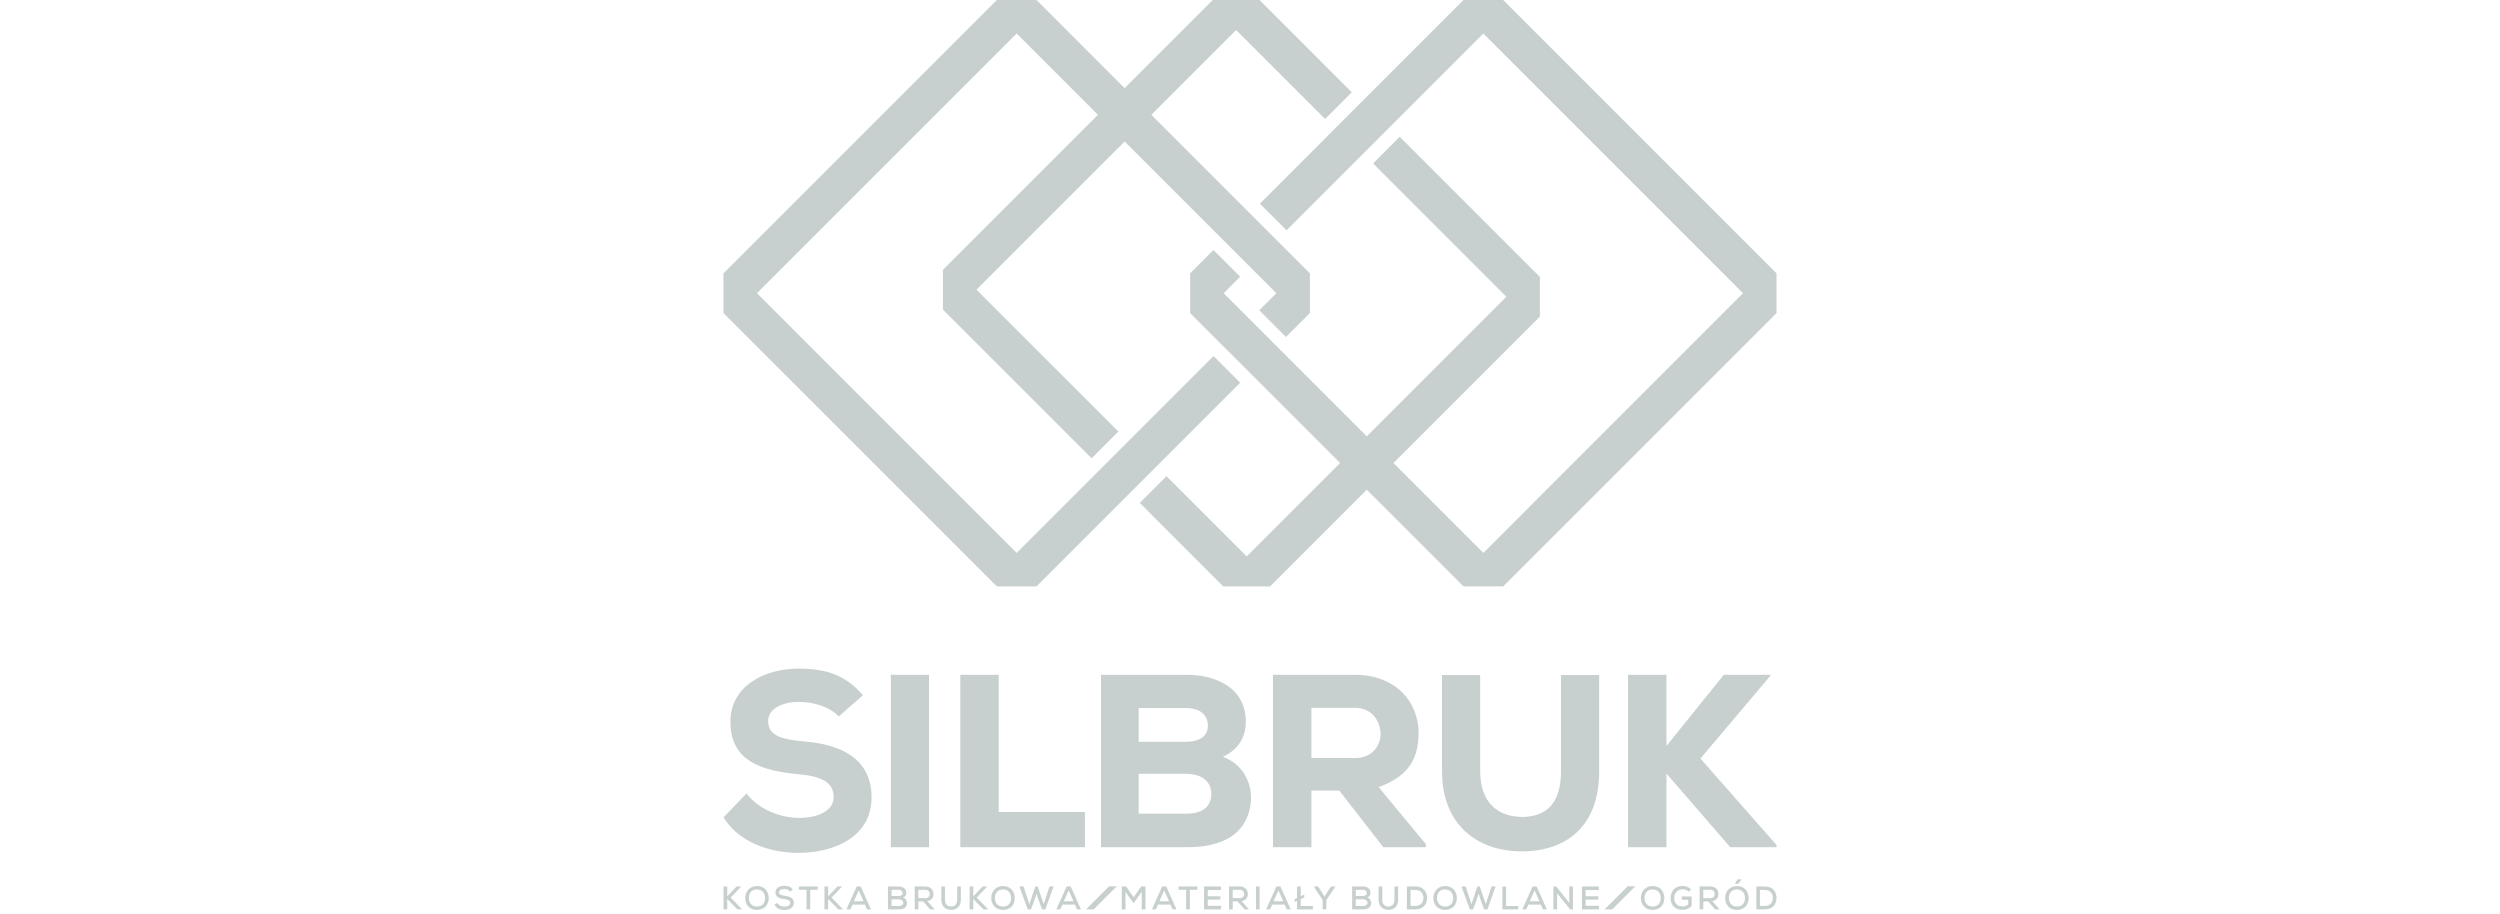
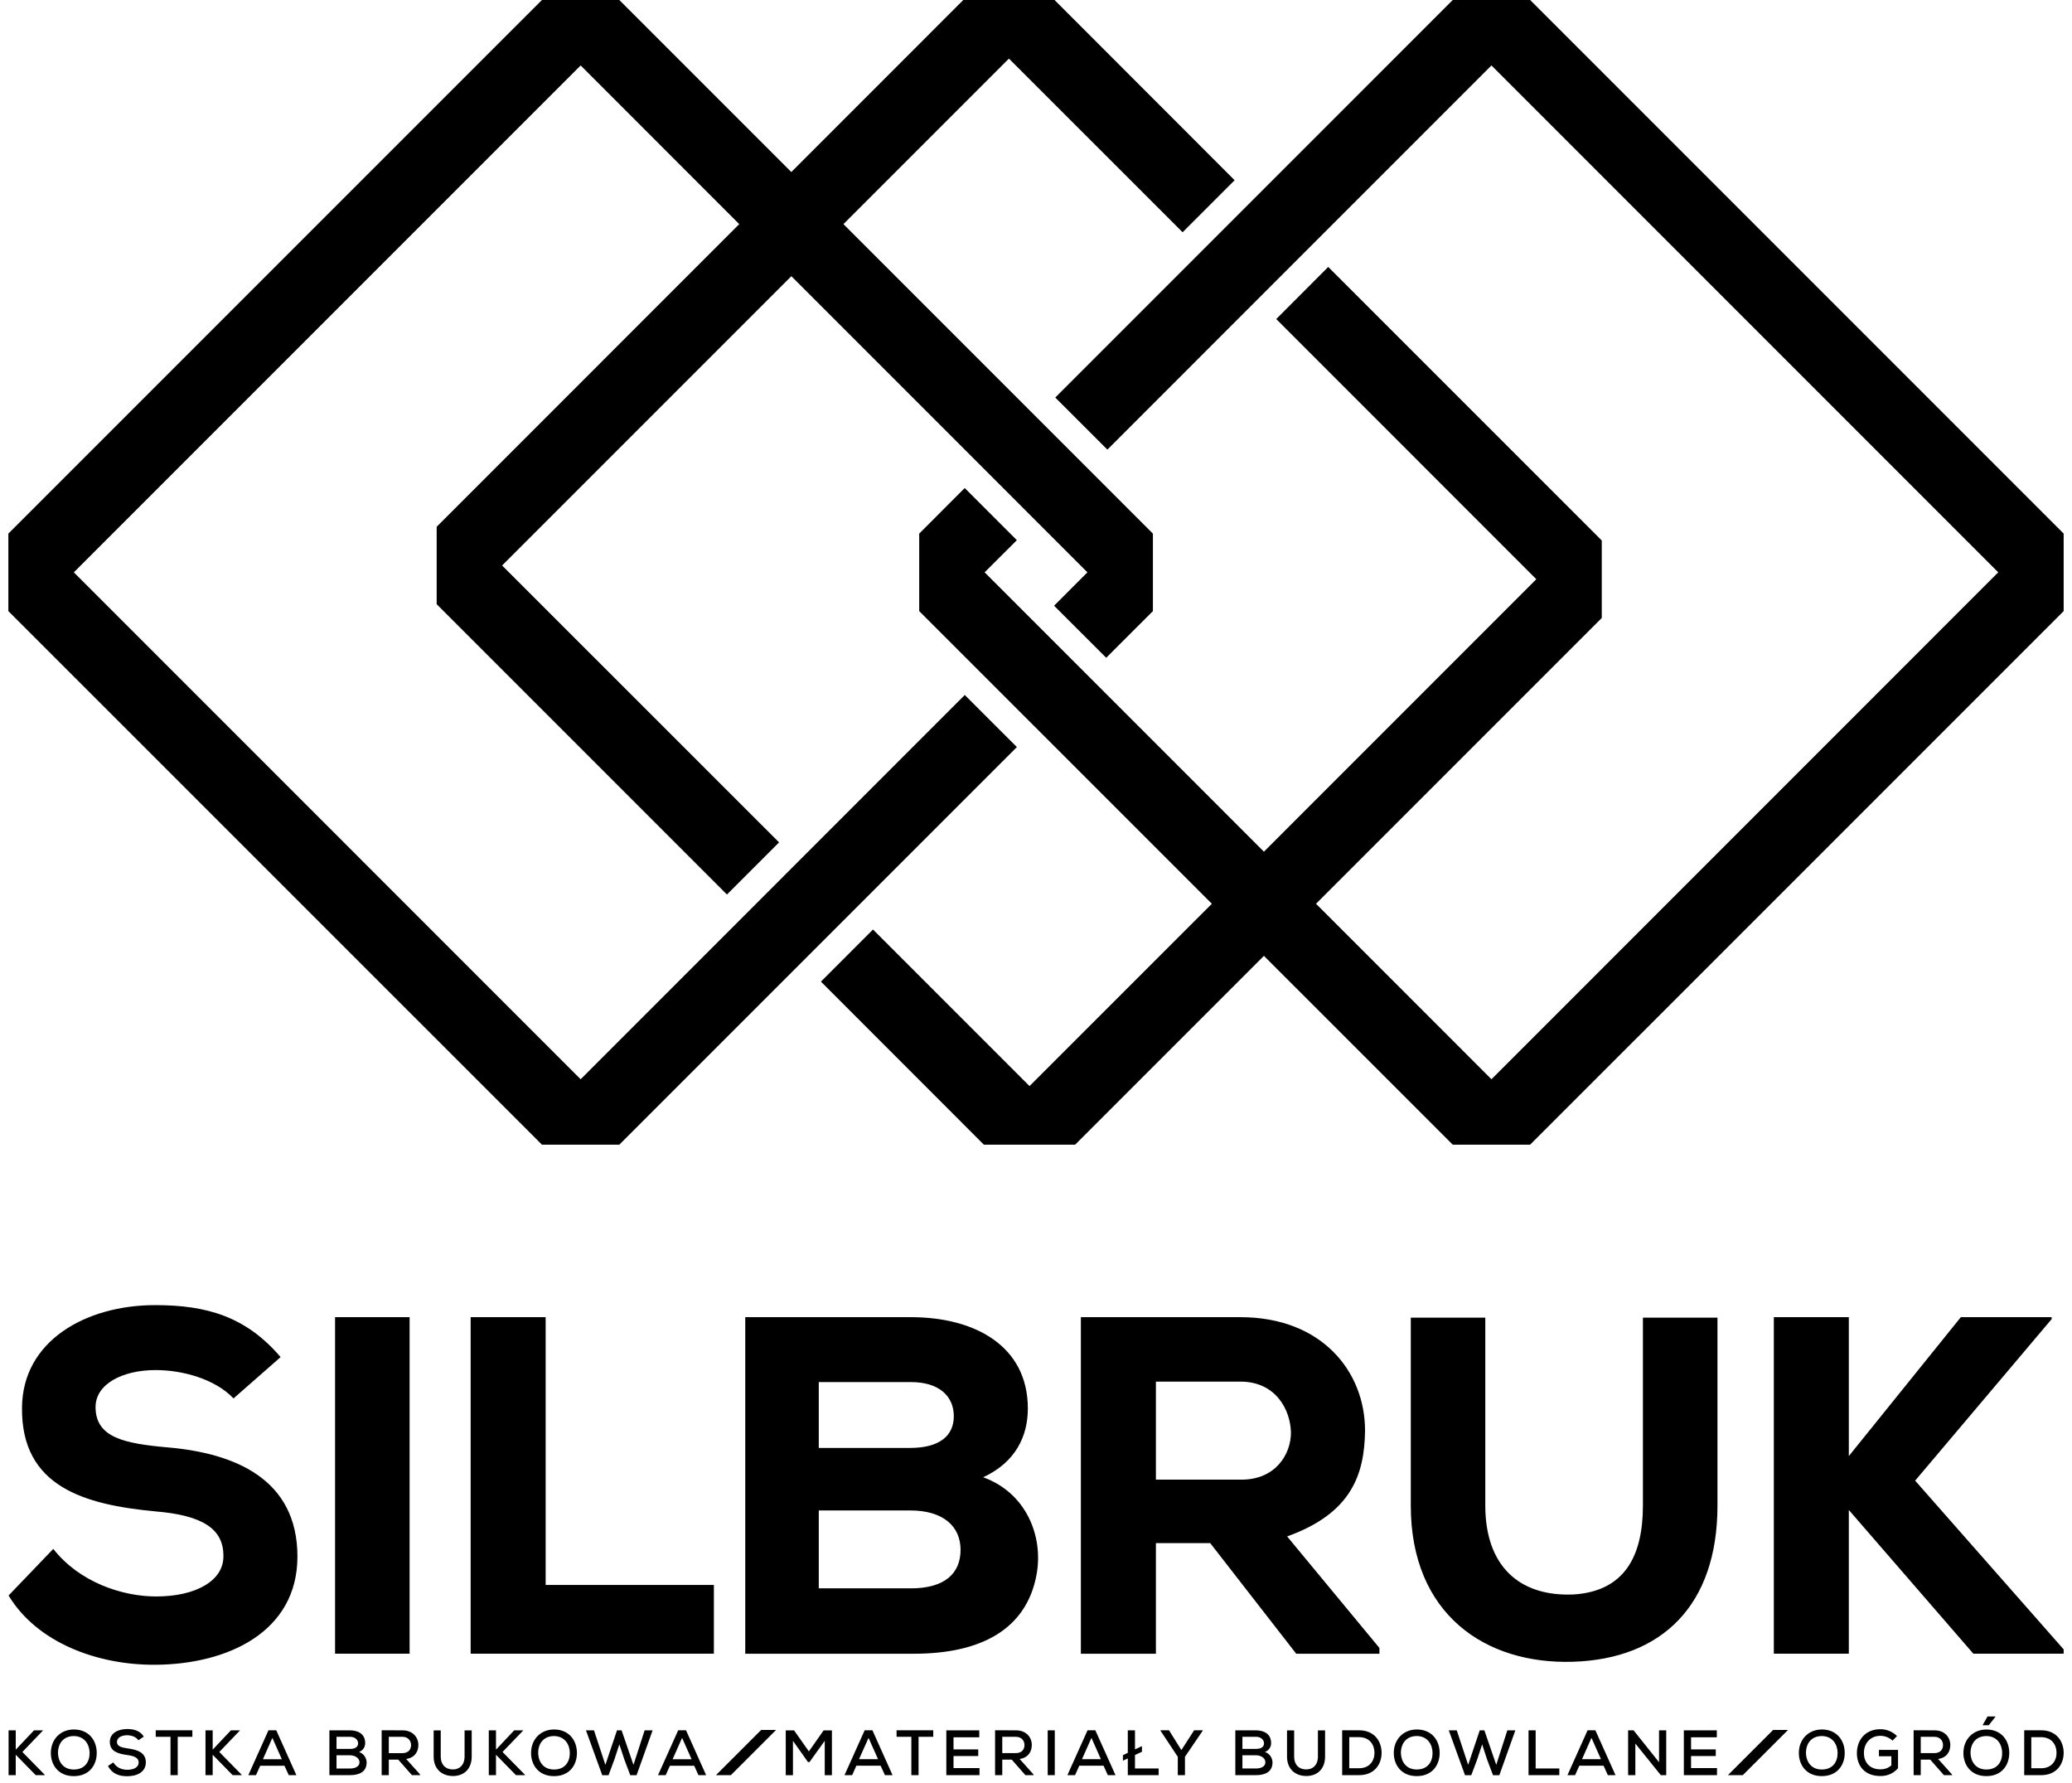
- <svg xmlns="http://www.w3.org/2000/svg" width="219" height="80" viewBox="0 0 219 80" fill="none">
-   <path d="M122.068 40.559L134.893 27.733V24.256L122.616 11.98L120.283 14.318L131.956 25.994L119.73 38.222L107.194 25.685L108.64 24.242L106.301 21.902L104.258 23.947V27.425L117.393 40.559L109.209 48.741L102.184 41.715L99.847 44.053L107.16 51.37H111.257L119.73 42.897L128.205 51.37H131.679L155.626 27.425V23.947L131.679 0H128.205L110.365 17.841L112.704 20.178L129.943 2.937L152.689 25.685C150.381 27.993 132.251 46.125 129.943 48.435L122.068 40.559ZM98.518 7.72L90.798 0H87.324L63.375 23.947V27.425L87.324 51.37H90.798L108.642 33.527L106.303 31.189L89.062 48.435L66.314 25.685C68.622 23.377 86.754 5.245 89.062 2.937L96.18 10.058L82.6 23.64V27.116L95.628 40.144L97.968 37.805L85.537 25.378L98.52 12.395L111.808 25.685L110.312 27.183L112.651 29.52L114.747 27.425V23.947L100.857 10.058L108.285 2.63L116.08 10.423L118.415 8.088L110.333 0H106.236L98.518 7.72Z" fill="#C7D0CF" />
-   <path d="M73.48 62.758C72.638 61.873 71.172 61.486 69.984 61.486C68.496 61.486 67.287 62.109 67.287 63.145C67.287 64.527 68.604 64.785 70.547 64.958C73.521 65.217 76.348 66.361 76.348 69.855C76.348 73.222 73.242 74.687 69.984 74.711C67.374 74.732 64.657 73.716 63.383 71.603L65.39 69.511C66.554 70.999 68.475 71.646 70.006 71.646C71.797 71.646 73.026 70.934 73.026 69.855C73.049 68.581 72.035 67.999 69.984 67.828C66.792 67.527 63.945 66.727 63.986 63.169C64.008 60.171 66.857 58.57 69.963 58.57C72.292 58.57 74.042 59.089 75.593 60.902L73.48 62.758ZM140.086 59.133V67.566C140.086 72.051 137.583 74.447 133.61 74.575C129.664 74.705 126.32 72.44 126.32 67.566V59.133H129.664V67.566C129.664 70.262 131.174 71.663 133.635 71.555C135.92 71.406 136.74 69.829 136.74 67.566V59.133H140.086ZM124.912 74.215H121.179L117.318 69.251H114.88V74.215H111.513V59.111H118.677C122.323 59.111 124.268 61.549 124.268 64.203C124.242 66.169 123.662 67.914 120.77 68.95L124.912 73.956V74.215ZM103.891 59.111C106.759 59.111 109.132 60.407 109.132 63.21C109.132 64.46 108.574 65.628 107.127 66.296C109.047 66.986 109.846 68.929 109.521 70.674C109.069 73.112 107.04 74.215 104.021 74.215H96.448V59.111H103.891ZM81.383 59.111H78.037V74.213H81.383V59.111ZM87.489 59.111V71.129H95.04V74.213H84.123V59.111H87.489ZM155.086 59.197L148.958 66.448L155.624 74.021V74.213H151.57L145.981 67.763V74.213H142.616V59.111H145.981V65.345L151.008 59.111H155.086V59.197ZM99.749 71.28H103.891C105.401 71.28 106.112 70.612 106.112 69.554C106.112 68.496 105.336 67.785 103.848 67.785H99.749V71.28ZM114.88 62.003V66.403H118.72C120.275 66.403 120.941 65.239 120.941 64.289C120.92 63.255 120.251 62.003 118.677 62.003H114.88ZM99.749 64.979H103.848C105.163 64.979 105.81 64.439 105.81 63.556C105.81 62.669 105.163 62.024 103.891 62.024H99.749V64.979Z" fill="#C7D0CF" />
-   <path d="M69.21 78.099C69.115 77.961 68.923 77.877 68.713 77.875C68.441 77.875 68.246 77.987 68.246 78.18C68.246 78.374 68.471 78.429 68.734 78.467C69.149 78.524 69.544 78.64 69.544 79.092C69.54 79.542 69.129 79.713 68.709 79.713C68.325 79.713 68.028 79.595 67.844 79.255L68.085 79.094C68.229 79.338 68.478 79.424 68.713 79.424C68.954 79.424 69.222 79.343 69.222 79.092C69.222 78.872 68.99 78.799 68.707 78.761C68.308 78.704 67.928 78.606 67.928 78.174C67.924 77.757 68.341 77.596 68.705 77.596C68.994 77.596 69.285 77.665 69.454 77.936L69.21 78.099ZM88.893 78.669C88.893 79.212 88.562 79.709 87.865 79.709C87.165 79.709 86.834 79.2 86.834 78.671C86.834 78.06 87.263 77.615 87.868 77.615C88.556 77.619 88.893 78.125 88.893 78.669ZM67.34 78.669C67.34 79.212 67.008 79.709 66.31 79.709C65.612 79.709 65.28 79.2 65.28 78.671C65.28 78.06 65.709 77.615 66.316 77.615C67.004 77.619 67.34 78.125 67.34 78.669ZM84.171 77.657V78.832C84.171 79.424 83.779 79.721 83.294 79.703C82.846 79.691 82.462 79.404 82.462 78.832V77.657H82.781V78.832C82.781 79.198 82.995 79.397 83.294 79.408C83.614 79.424 83.85 79.214 83.85 78.832V77.657H84.171ZM91.57 79.668H91.287L91.02 78.958L90.798 78.284L90.576 78.962L90.312 79.668H90.029L89.3 77.655H89.659L90.171 79.204L90.692 77.655H90.898L91.431 79.204L91.932 77.655H92.29L91.57 79.668ZM70.651 77.944H69.988V77.653H71.632V77.944H70.975V79.666H70.651V77.944ZM81.865 79.666H81.487L80.876 78.97H80.449V79.666H80.129V77.651C80.441 77.651 80.752 77.655 81.066 77.655C81.53 77.655 81.776 77.971 81.776 78.311C81.776 78.6 81.625 78.881 81.23 78.938L81.831 79.609L81.865 79.666ZM64.924 77.665L64.002 78.626L65.005 79.646V79.666H64.602L63.705 78.75V79.666H63.383V77.655H63.705V78.522L64.525 77.655H64.924V77.665ZM73.763 77.665L72.841 78.626L73.844 79.646V79.666H73.441L72.544 78.75V79.666H72.222V77.655H72.544V78.522L73.362 77.655H73.763V77.665ZM86.478 77.665L85.555 78.626L86.559 79.646V79.666H86.156L85.26 78.75V79.666H84.937V77.655H85.26V78.522L86.078 77.655H86.478V77.665ZM78.705 77.655C79.089 77.655 79.389 77.83 79.389 78.227C79.389 78.398 79.301 78.551 79.112 78.628C79.352 78.701 79.454 78.939 79.454 79.092C79.454 79.532 79.102 79.666 78.705 79.666H77.783V77.655H78.705ZM75.766 79.243H74.677L74.488 79.666H74.144L75.049 77.653H75.399L76.301 79.666H75.959L75.766 79.243ZM94.157 79.243H93.066L92.878 79.666H92.534L93.438 77.653H93.79L94.692 79.666H94.348L94.157 79.243ZM66.31 79.412C66.811 79.412 67.02 79.06 67.02 78.675C67.02 78.303 66.808 77.918 66.316 77.91C65.85 77.91 65.6 78.235 65.6 78.675C65.606 79.031 65.813 79.412 66.31 79.412ZM87.865 79.412C88.364 79.412 88.574 79.06 88.574 78.675C88.574 78.303 88.36 77.918 87.868 77.91C87.404 77.91 87.153 78.235 87.153 78.675C87.159 79.031 87.365 79.412 87.865 79.412ZM78.102 79.367H78.705C78.884 79.367 79.132 79.31 79.132 79.088C79.132 78.872 78.892 78.773 78.709 78.773H78.102V79.367ZM75.224 77.993L74.799 78.95H75.648L75.224 77.993ZM93.613 77.993L93.188 78.95H94.04L93.613 77.993ZM80.449 77.946V78.677H81.062C81.33 78.677 81.448 78.508 81.448 78.317C81.448 78.136 81.33 77.946 81.066 77.946H80.449ZM78.102 78.488H78.709C78.951 78.488 79.071 78.392 79.071 78.235C79.071 78.093 78.947 77.944 78.705 77.944H78.102V78.488Z" fill="#C7D0CF" />
-   <path fill-rule="evenodd" clip-rule="evenodd" d="M97.163 77.637L97.832 77.637L95.802 79.666L95.133 79.666L97.163 77.637Z" fill="#C7D0CF" />
-   <path d="M127.619 78.669C127.619 79.212 127.289 79.709 126.591 79.709C125.891 79.709 125.561 79.2 125.561 78.671C125.561 78.059 125.989 77.615 126.597 77.615C127.285 77.619 127.619 78.124 127.619 78.669ZM122.476 77.656V78.832C122.476 79.424 122.085 79.721 121.597 79.703C121.149 79.691 120.768 79.404 120.768 78.832V77.656H121.088V78.832C121.088 79.198 121.298 79.396 121.597 79.408C121.92 79.424 122.156 79.213 122.156 78.832V77.656H122.476ZM130.298 79.668H130.013L129.746 78.958L129.526 78.284L129.304 78.962L129.038 79.668H128.757L128.028 77.654H128.388L128.899 79.204L129.418 77.654H129.626L130.159 79.204L130.656 77.654H131.016L130.298 79.668ZM100.019 78.124L99.335 79.078H99.266L98.592 78.124V79.668H98.269V77.656H98.643L99.308 78.6L99.968 77.656H100.342V79.668H100.019V78.124ZM103.906 77.944H103.243V77.653H104.889V77.944H104.23V79.666H103.906V77.944ZM109.403 79.666H109.025L108.414 78.97H107.987V79.666H107.665V77.651C107.979 77.651 108.288 77.654 108.602 77.654C109.068 77.654 109.312 77.971 109.312 78.311C109.312 78.6 109.163 78.881 108.768 78.938L109.367 79.609L109.403 79.666ZM124.004 77.653C124.69 77.653 125.004 78.144 125.012 78.641C125.024 79.153 124.709 79.666 124.004 79.666H123.243V77.653H124.004ZM106.965 79.666H105.477V77.654H106.955V77.967H105.799V78.51H106.908V78.808H105.799V79.349H106.965V79.666ZM140.067 79.666H138.579V77.654H140.059V77.967H138.903V78.51H140.012V78.808H138.903V79.349H140.067V79.666ZM119.372 77.654C119.753 77.654 120.054 77.829 120.054 78.227C120.054 78.398 119.965 78.551 119.777 78.628C120.017 78.7 120.117 78.938 120.117 79.092C120.117 79.532 119.767 79.666 119.372 79.666H118.448V77.654H119.372ZM137.466 79.086V77.654H137.789V79.666H137.545L136.403 78.246V79.666H136.078V77.654H136.324L137.466 79.086ZM114.256 78.362V78.616L113.944 78.761V79.367H115.005V79.666H113.621V78.915L113.403 79.017V78.769L113.621 78.665V77.654H113.944V78.51L114.256 78.362ZM116.026 78.541L116.598 77.653H116.985V77.668L116.187 78.842V79.666H115.865V78.842L115.088 77.668V77.653H115.471L116.026 78.541ZM102.528 79.243H101.439L101.25 79.666H100.906L101.81 77.653H102.16L103.062 79.666H102.72L102.528 79.243ZM112.534 79.243H111.443L111.254 79.666H110.91L111.815 77.653H112.165L113.069 79.666H112.725L112.534 79.243ZM134.977 79.243H133.886L133.698 79.666H133.355L134.258 77.653H134.608L135.512 79.666H135.168L134.977 79.243ZM131.928 77.654V79.367H132.99V79.666H131.608V77.654H131.928ZM110.344 77.654H110.026V79.666H110.344V77.654ZM126.591 79.412C127.09 79.412 127.3 79.06 127.3 78.675C127.3 78.303 127.088 77.918 126.597 77.91C126.131 77.91 125.879 78.234 125.879 78.675C125.887 79.031 126.093 79.412 126.591 79.412ZM118.766 79.367H119.372C119.549 79.367 119.796 79.31 119.796 79.088C119.796 78.871 119.557 78.773 119.372 78.773H118.766V79.367ZM123.561 79.355H124.004C124.495 79.355 124.703 78.993 124.694 78.639C124.684 78.301 124.479 77.961 124.004 77.961H123.561V79.355ZM101.985 77.993L101.559 78.95H102.412L101.985 77.993ZM111.99 77.993L111.565 78.95H112.414L111.99 77.993ZM134.433 77.993L134.008 78.95H134.859L134.433 77.993ZM107.987 77.945V78.677H108.598C108.866 78.677 108.984 78.508 108.984 78.317C108.984 78.136 108.866 77.945 108.602 77.945H107.987ZM118.766 78.488H119.372C119.616 78.488 119.735 78.392 119.735 78.234C119.735 78.093 119.612 77.944 119.372 77.944H118.766V78.488Z" fill="#C7D0CF" />
-   <path fill-rule="evenodd" clip-rule="evenodd" d="M142.585 77.637L143.254 77.637L141.224 79.666L140.555 79.666L142.585 77.637Z" fill="#C7D0CF" />
-   <path d="M145.797 78.669C145.797 79.212 145.466 79.709 144.767 79.709C144.069 79.709 143.738 79.2 143.738 78.671C143.738 78.059 144.167 77.615 144.774 77.615C145.46 77.619 145.797 78.124 145.797 78.669ZM152.16 77.617C152.848 77.619 153.183 78.124 153.183 78.667C153.183 79.212 152.852 79.709 152.154 79.709C151.457 79.709 151.124 79.2 151.124 78.671C151.124 78.059 151.553 77.617 152.16 77.617ZM147.943 78.116C147.8 77.975 147.588 77.9 147.399 77.9C146.929 77.9 146.654 78.254 146.658 78.679C146.658 79.046 146.878 79.404 147.399 79.404C147.572 79.404 147.731 79.361 147.89 79.227V78.816H147.332V78.531H148.189V79.355C147.989 79.577 147.739 79.705 147.399 79.705C146.662 79.705 146.343 79.213 146.343 78.679C146.343 78.099 146.713 77.603 147.399 77.603C147.668 77.603 147.938 77.706 148.144 77.91L147.943 78.116ZM150.625 79.666H150.249L149.636 78.97H149.209V79.666H148.889V77.65C149.202 77.65 149.512 77.654 149.827 77.654C150.291 77.654 150.536 77.971 150.536 78.311C150.536 78.6 150.385 78.881 149.99 78.938L150.59 79.609L150.625 79.666ZM154.614 77.653C155.3 77.653 155.614 78.144 155.624 78.641C155.634 79.153 155.318 79.666 154.614 79.666H153.853V77.653H154.614ZM144.767 79.412C145.268 79.412 145.478 79.06 145.478 78.675C145.478 78.303 145.264 77.918 144.774 77.91C144.306 77.91 144.057 78.234 144.057 78.675C144.063 79.031 144.271 79.412 144.767 79.412ZM151.443 78.675C151.451 79.031 151.657 79.412 152.154 79.412C152.654 79.412 152.864 79.06 152.864 78.675C152.864 78.303 152.652 77.918 152.16 77.91C151.694 77.91 151.443 78.234 151.443 78.675ZM154.171 79.355H154.614C155.105 79.355 155.314 78.993 155.304 78.639C155.296 78.301 155.088 77.961 154.614 77.961H154.171V79.355ZM149.209 77.945V78.677H149.823C150.09 78.677 150.208 78.508 150.208 78.317C150.208 78.136 150.09 77.945 149.827 77.945H149.209ZM152.561 77.031H152.208L151.991 77.413V77.426H152.261L152.561 77.045V77.031Z" fill="#C7D0CF" />
+ <svg xmlns="http://www.w3.org/2000/svg" width="93" height="80" viewBox="0 0 93 80" fill="none">
+   <path d="M59.068 40.559L71.894 27.733V24.256L59.616 11.98L57.283 14.318L68.956 25.994L56.73 38.222L44.194 25.685L45.641 24.242L43.301 21.902L41.258 23.947V27.425L54.393 40.559L46.209 48.741L39.184 41.715L36.847 44.053L44.16 51.37H48.257L56.73 42.897L65.205 51.37H68.679L92.626 27.425V23.947L68.679 0H65.205L47.365 17.841L49.704 20.178L66.943 2.937L89.689 25.685C87.381 27.993 69.251 46.125 66.943 48.435L59.068 40.559ZM35.518 7.72L27.798 0H24.324L0.375 23.947V27.425L24.324 51.37H27.798L45.642 33.527L43.303 31.189L26.062 48.435L3.314 25.685C5.622 23.377 23.754 5.245 26.062 2.937L33.18 10.058L19.6 23.64V27.116L32.628 40.144L34.968 37.805L22.537 25.378L35.52 12.395L48.808 25.685L47.312 27.183L49.651 29.52L51.747 27.425V23.947L37.857 10.058L45.285 2.63L53.08 10.423L55.415 8.088L47.333 0H43.236L35.518 7.72Z" fill="black" />
+   <path d="M10.482 62.758C9.64 61.874 8.174 61.486 6.986 61.486C5.498 61.486 4.289 62.11 4.289 63.146C4.289 64.528 5.606 64.785 7.548 64.958C10.523 65.218 13.35 66.362 13.35 69.856C13.35 73.223 10.244 74.688 6.986 74.711C4.375 74.733 1.659 73.717 0.385 71.603L2.392 69.511C3.556 71 5.476 71.646 7.008 71.646C8.799 71.646 10.027 70.935 10.027 69.856C10.051 68.582 9.037 68 6.986 67.829C3.794 67.528 0.947 66.728 0.988 63.169C1.01 60.171 3.858 58.571 6.965 58.571C9.294 58.571 11.044 59.09 12.595 60.903L10.482 62.758ZM77.087 59.133V67.567C77.087 72.051 74.585 74.448 70.612 74.576C66.666 74.705 63.322 72.441 63.322 67.567V59.133H66.666V67.567C66.666 70.262 68.176 71.664 70.637 71.556C72.921 71.407 73.741 69.83 73.741 67.567V59.133H77.087ZM61.914 74.216H58.181L54.32 69.252H51.882V74.216H48.514V59.112H55.678C59.325 59.112 61.269 61.549 61.269 64.203C61.244 66.169 60.664 67.915 57.772 68.951L61.914 73.956V74.216ZM40.893 59.112C43.761 59.112 46.134 60.407 46.134 63.211C46.134 64.461 45.575 65.629 44.129 66.297C46.049 66.987 46.847 68.93 46.523 70.675C46.071 73.113 44.042 74.216 41.022 74.216H33.45V59.112H40.893ZM18.385 59.112H15.039V74.214H18.385V59.112ZM24.491 59.112V71.129H32.042V74.214H21.125V59.112H24.491ZM92.087 59.198L85.96 66.448L92.626 74.021V74.214H88.572L82.983 67.764V74.214H79.617V59.112H82.983V65.346L88.01 59.112H92.087V59.198ZM36.75 71.281H40.893C42.402 71.281 43.114 70.612 43.114 69.555C43.114 68.497 42.337 67.785 40.849 67.785H36.75V71.281ZM51.882 62.004V66.403H55.722C57.277 66.403 57.943 65.24 57.943 64.29C57.921 63.256 57.253 62.004 55.678 62.004H51.882ZM36.75 64.98H40.849C42.164 64.98 42.811 64.439 42.811 63.557C42.811 62.67 42.164 62.025 40.893 62.025H36.75V64.98Z" fill="black" />
+   <path d="M6.212 78.099C6.117 77.961 5.925 77.876 5.714 77.874C5.443 77.874 5.248 77.987 5.248 78.179C5.248 78.374 5.472 78.429 5.736 78.466C6.151 78.523 6.546 78.639 6.546 79.091C6.542 79.541 6.131 79.713 5.71 79.713C5.327 79.713 5.03 79.595 4.845 79.254L5.087 79.093C5.231 79.337 5.48 79.424 5.714 79.424C5.956 79.424 6.223 79.343 6.223 79.091C6.223 78.871 5.991 78.798 5.708 78.761C5.309 78.704 4.93 78.606 4.93 78.173C4.926 77.756 5.343 77.595 5.706 77.595C5.995 77.595 6.286 77.664 6.455 77.935L6.212 78.099ZM25.895 78.669C25.895 79.211 25.564 79.709 24.866 79.709C24.166 79.709 23.836 79.199 23.836 78.671C23.836 78.059 24.265 77.615 24.87 77.615C25.558 77.619 25.895 78.124 25.895 78.669ZM4.342 78.669C4.342 79.211 4.01 79.709 3.312 79.709C2.614 79.709 2.282 79.199 2.282 78.671C2.282 78.059 2.71 77.615 3.318 77.615C4.006 77.619 4.342 78.124 4.342 78.669ZM21.172 77.656V78.832C21.172 79.424 20.781 79.72 20.296 79.703C19.847 79.691 19.464 79.404 19.464 78.832V77.656H19.782V78.832C19.782 79.198 19.997 79.396 20.296 79.408C20.616 79.424 20.852 79.213 20.852 78.832V77.656H21.172ZM28.572 79.667H28.289L28.022 78.958L27.799 78.283L27.577 78.962L27.314 79.667H27.031L26.301 77.654H26.661L27.172 79.203L27.693 77.654H27.9L28.433 79.203L28.934 77.654H29.292L28.572 79.667ZM7.653 77.943H6.99V77.652H8.634V77.943H7.977V79.665H7.653V77.943ZM18.866 79.665H18.489L17.877 78.969H17.451V79.665H17.13V77.65C17.443 77.65 17.754 77.654 18.068 77.654C18.532 77.654 18.778 77.971 18.778 78.311C18.778 78.6 18.627 78.881 18.231 78.938L18.833 79.608L18.866 79.665ZM1.926 77.664L1.004 78.625L2.006 79.646V79.665H1.604L0.707 78.749V79.665H0.385V77.654H0.707V78.521L1.527 77.654H1.926V77.664ZM10.765 77.664L9.843 78.625L10.845 79.646V79.665H10.442L9.546 78.749V79.665H9.223V77.654H9.546V78.521L10.364 77.654H10.765V77.664ZM23.48 77.664L22.556 78.625L23.561 79.646V79.665H23.158L22.262 78.749V79.665H21.939V77.654H22.262V78.521L23.079 77.654H23.48V77.664ZM15.707 77.654C16.09 77.654 16.391 77.829 16.391 78.226C16.391 78.397 16.303 78.551 16.114 78.627C16.354 78.7 16.456 78.938 16.456 79.091C16.456 79.532 16.104 79.665 15.707 79.665H14.785V77.654H15.707ZM12.768 79.243H11.679L11.49 79.665H11.146L12.05 77.652H12.4L13.303 79.665H12.961L12.768 79.243ZM31.159 79.243H30.068L29.879 79.665H29.535L30.44 77.652H30.792L31.694 79.665H31.35L31.159 79.243ZM3.312 79.412C3.813 79.412 4.022 79.06 4.022 78.674C4.022 78.303 3.809 77.918 3.318 77.91C2.852 77.91 2.602 78.234 2.602 78.674C2.608 79.03 2.815 79.412 3.312 79.412ZM24.866 79.412C25.366 79.412 25.576 79.06 25.576 78.674C25.576 78.303 25.362 77.918 24.87 77.91C24.406 77.91 24.155 78.234 24.155 78.674C24.161 79.03 24.367 79.412 24.866 79.412ZM15.104 79.367H15.707C15.886 79.367 16.134 79.309 16.134 79.087C16.134 78.871 15.894 78.773 15.711 78.773H15.104V79.367ZM12.225 77.992L11.801 78.95H12.65L12.225 77.992ZM30.615 77.992L30.19 78.95H31.041L30.615 77.992ZM17.451 77.945V78.677H18.064C18.332 78.677 18.45 78.507 18.45 78.317C18.45 78.136 18.332 77.945 18.068 77.945H17.451ZM15.104 78.488H15.711C15.953 78.488 16.073 78.391 16.073 78.234C16.073 78.093 15.949 77.943 15.707 77.943H15.104V78.488Z" fill="black" />
+   <path fill-rule="evenodd" clip-rule="evenodd" d="M34.165 77.636L34.834 77.636L32.804 79.665L32.135 79.665L34.165 77.636Z" fill="black" />
+   <path d="M64.618 78.668C64.618 79.211 64.287 79.708 63.59 79.708C62.89 79.708 62.559 79.199 62.559 78.67C62.559 78.059 62.988 77.615 63.595 77.615C64.284 77.618 64.618 78.124 64.618 78.668ZM59.475 77.656V78.831C59.475 79.423 59.084 79.72 58.596 79.702C58.148 79.691 57.767 79.403 57.767 78.831V77.656H58.087V78.831C58.087 79.197 58.297 79.396 58.596 79.407C58.919 79.423 59.154 79.213 59.154 78.831V77.656H59.475ZM67.297 79.667H67.012L66.745 78.957L66.525 78.283L66.302 78.961L66.037 79.667H65.756L65.027 77.654H65.386L65.897 79.203L66.417 77.654H66.625L67.158 79.203L67.655 77.654H68.015L67.297 79.667ZM37.018 78.124L36.334 79.077H36.265L35.591 78.124V79.667H35.268V77.656H35.642L36.306 78.599L36.967 77.656H37.34V79.667H37.018V78.124ZM40.905 77.943H40.242V77.652H41.888V77.943H41.229V79.665H40.905V77.943ZM46.401 79.665H46.024L45.413 78.969H44.986V79.665H44.663V77.65C44.978 77.65 45.287 77.654 45.601 77.654C46.067 77.654 46.311 77.97 46.311 78.31C46.311 78.599 46.162 78.881 45.766 78.938L46.366 79.608L46.401 79.665ZM61.002 77.652C61.688 77.652 62.003 78.143 62.011 78.641C62.023 79.152 61.708 79.665 61.002 79.665H60.242V77.652H61.002ZM43.964 79.665H42.475V77.654H43.954V77.966H42.798V78.509H43.907V78.808H42.798V79.348H43.964V79.665ZM77.066 79.665H75.578V77.654H77.058V77.966H75.902V78.509H77.011V78.808H75.902V79.348H77.066V79.665ZM56.371 77.654C56.752 77.654 57.053 77.829 57.053 78.226C57.053 78.397 56.964 78.55 56.776 78.627C57.016 78.7 57.116 78.938 57.116 79.091C57.116 79.531 56.766 79.665 56.371 79.665H55.447V77.654H56.371ZM74.465 79.085V77.654H74.787V79.665H74.544L73.401 78.246V79.665H73.077V77.654H73.323L74.465 79.085ZM51.255 78.362V78.615L50.943 78.761V79.366H52.004V79.665H50.62V78.914L50.402 79.016V78.769L50.62 78.664V77.654H50.943V78.509L51.255 78.362ZM53.025 78.54L53.597 77.652H53.984V77.668L53.186 78.841V79.665H52.864V78.841L52.087 77.668V77.652H52.47L53.025 78.54ZM39.527 79.242H38.437L38.249 79.665H37.905L38.809 77.652H39.159L40.061 79.665H39.719L39.527 79.242ZM49.533 79.242H48.442L48.253 79.665H47.909L48.814 77.652H49.164L50.068 79.665H49.724L49.533 79.242ZM71.976 79.242H70.885L70.696 79.665H70.354L71.257 77.652H71.607L72.511 79.665H72.167L71.976 79.242ZM68.927 77.654V79.366H69.989V79.665H68.607V77.654H68.927ZM47.343 77.654H47.025V79.665H47.343V77.654ZM63.59 79.411C64.089 79.411 64.299 79.059 64.299 78.674C64.299 78.303 64.087 77.917 63.595 77.909C63.13 77.909 62.878 78.234 62.878 78.674C62.886 79.03 63.092 79.411 63.59 79.411ZM55.765 79.366H56.371C56.548 79.366 56.795 79.309 56.795 79.087C56.795 78.871 56.555 78.772 56.371 78.772H55.765V79.366ZM60.56 79.354H61.002C61.494 79.354 61.702 78.993 61.692 78.639C61.683 78.301 61.478 77.96 61.002 77.96H60.56V79.354ZM38.984 77.992L38.557 78.949H39.411L38.984 77.992ZM48.989 77.992L48.564 78.949H49.413L48.989 77.992ZM71.432 77.992L71.007 78.949H71.858L71.432 77.992ZM44.986 77.945V78.676H45.597C45.865 78.676 45.983 78.507 45.983 78.316C45.983 78.135 45.865 77.945 45.601 77.945H44.986ZM55.765 78.487H56.371C56.614 78.487 56.734 78.391 56.734 78.234C56.734 78.092 56.611 77.943 56.371 77.943H55.765V78.487Z" fill="black" />
+   <path fill-rule="evenodd" clip-rule="evenodd" d="M79.585 77.636L80.254 77.636L78.224 79.665L77.555 79.665L79.585 77.636Z" fill="black" />
+   <path d="M82.799 78.668C82.799 79.211 82.468 79.708 81.768 79.708C81.07 79.708 80.74 79.199 80.74 78.67C80.74 78.059 81.169 77.615 81.776 77.615C82.462 77.619 82.799 78.124 82.799 78.668ZM89.162 77.617C89.85 77.619 90.184 78.124 90.184 78.666C90.184 79.211 89.854 79.708 89.156 79.708C88.458 79.708 88.126 79.199 88.126 78.67C88.126 78.059 88.555 77.617 89.162 77.617ZM84.945 78.116C84.802 77.974 84.59 77.9 84.401 77.9C83.931 77.9 83.656 78.254 83.66 78.678C83.66 79.046 83.88 79.404 84.401 79.404C84.574 79.404 84.733 79.36 84.892 79.227V78.816H84.334V78.531H85.191V79.355C84.991 79.577 84.741 79.704 84.401 79.704C83.664 79.704 83.345 79.213 83.345 78.678C83.345 78.098 83.715 77.603 84.401 77.603C84.67 77.603 84.939 77.705 85.146 77.91L84.945 78.116ZM87.627 79.665H87.251L86.638 78.969H86.211V79.665H85.891V77.65C86.204 77.65 86.514 77.654 86.829 77.654C87.293 77.654 87.538 77.971 87.538 78.311C87.538 78.6 87.387 78.881 86.992 78.938L87.591 79.608L87.627 79.665ZM91.616 77.652C92.302 77.652 92.616 78.144 92.626 78.641C92.636 79.152 92.32 79.665 91.616 79.665H90.855V77.652H91.616ZM81.768 79.412C82.27 79.412 82.48 79.06 82.48 78.674C82.48 78.303 82.266 77.917 81.776 77.91C81.308 77.91 81.059 78.234 81.059 78.674C81.065 79.03 81.273 79.412 81.768 79.412ZM88.445 78.674C88.453 79.03 88.659 79.412 89.156 79.412C89.656 79.412 89.866 79.06 89.866 78.674C89.866 78.303 89.654 77.917 89.162 77.91C88.696 77.91 88.445 78.234 88.445 78.674ZM91.173 79.355H91.616C92.107 79.355 92.316 78.993 92.306 78.639C92.298 78.301 92.09 77.961 91.616 77.961H91.173V79.355ZM86.211 77.945V78.676H86.825C87.092 78.676 87.21 78.507 87.21 78.317C87.21 78.136 87.092 77.945 86.829 77.945H86.211ZM89.563 77.031H89.209L88.993 77.412V77.426H89.263L89.563 77.044V77.031Z" fill="black" />
</svg>
